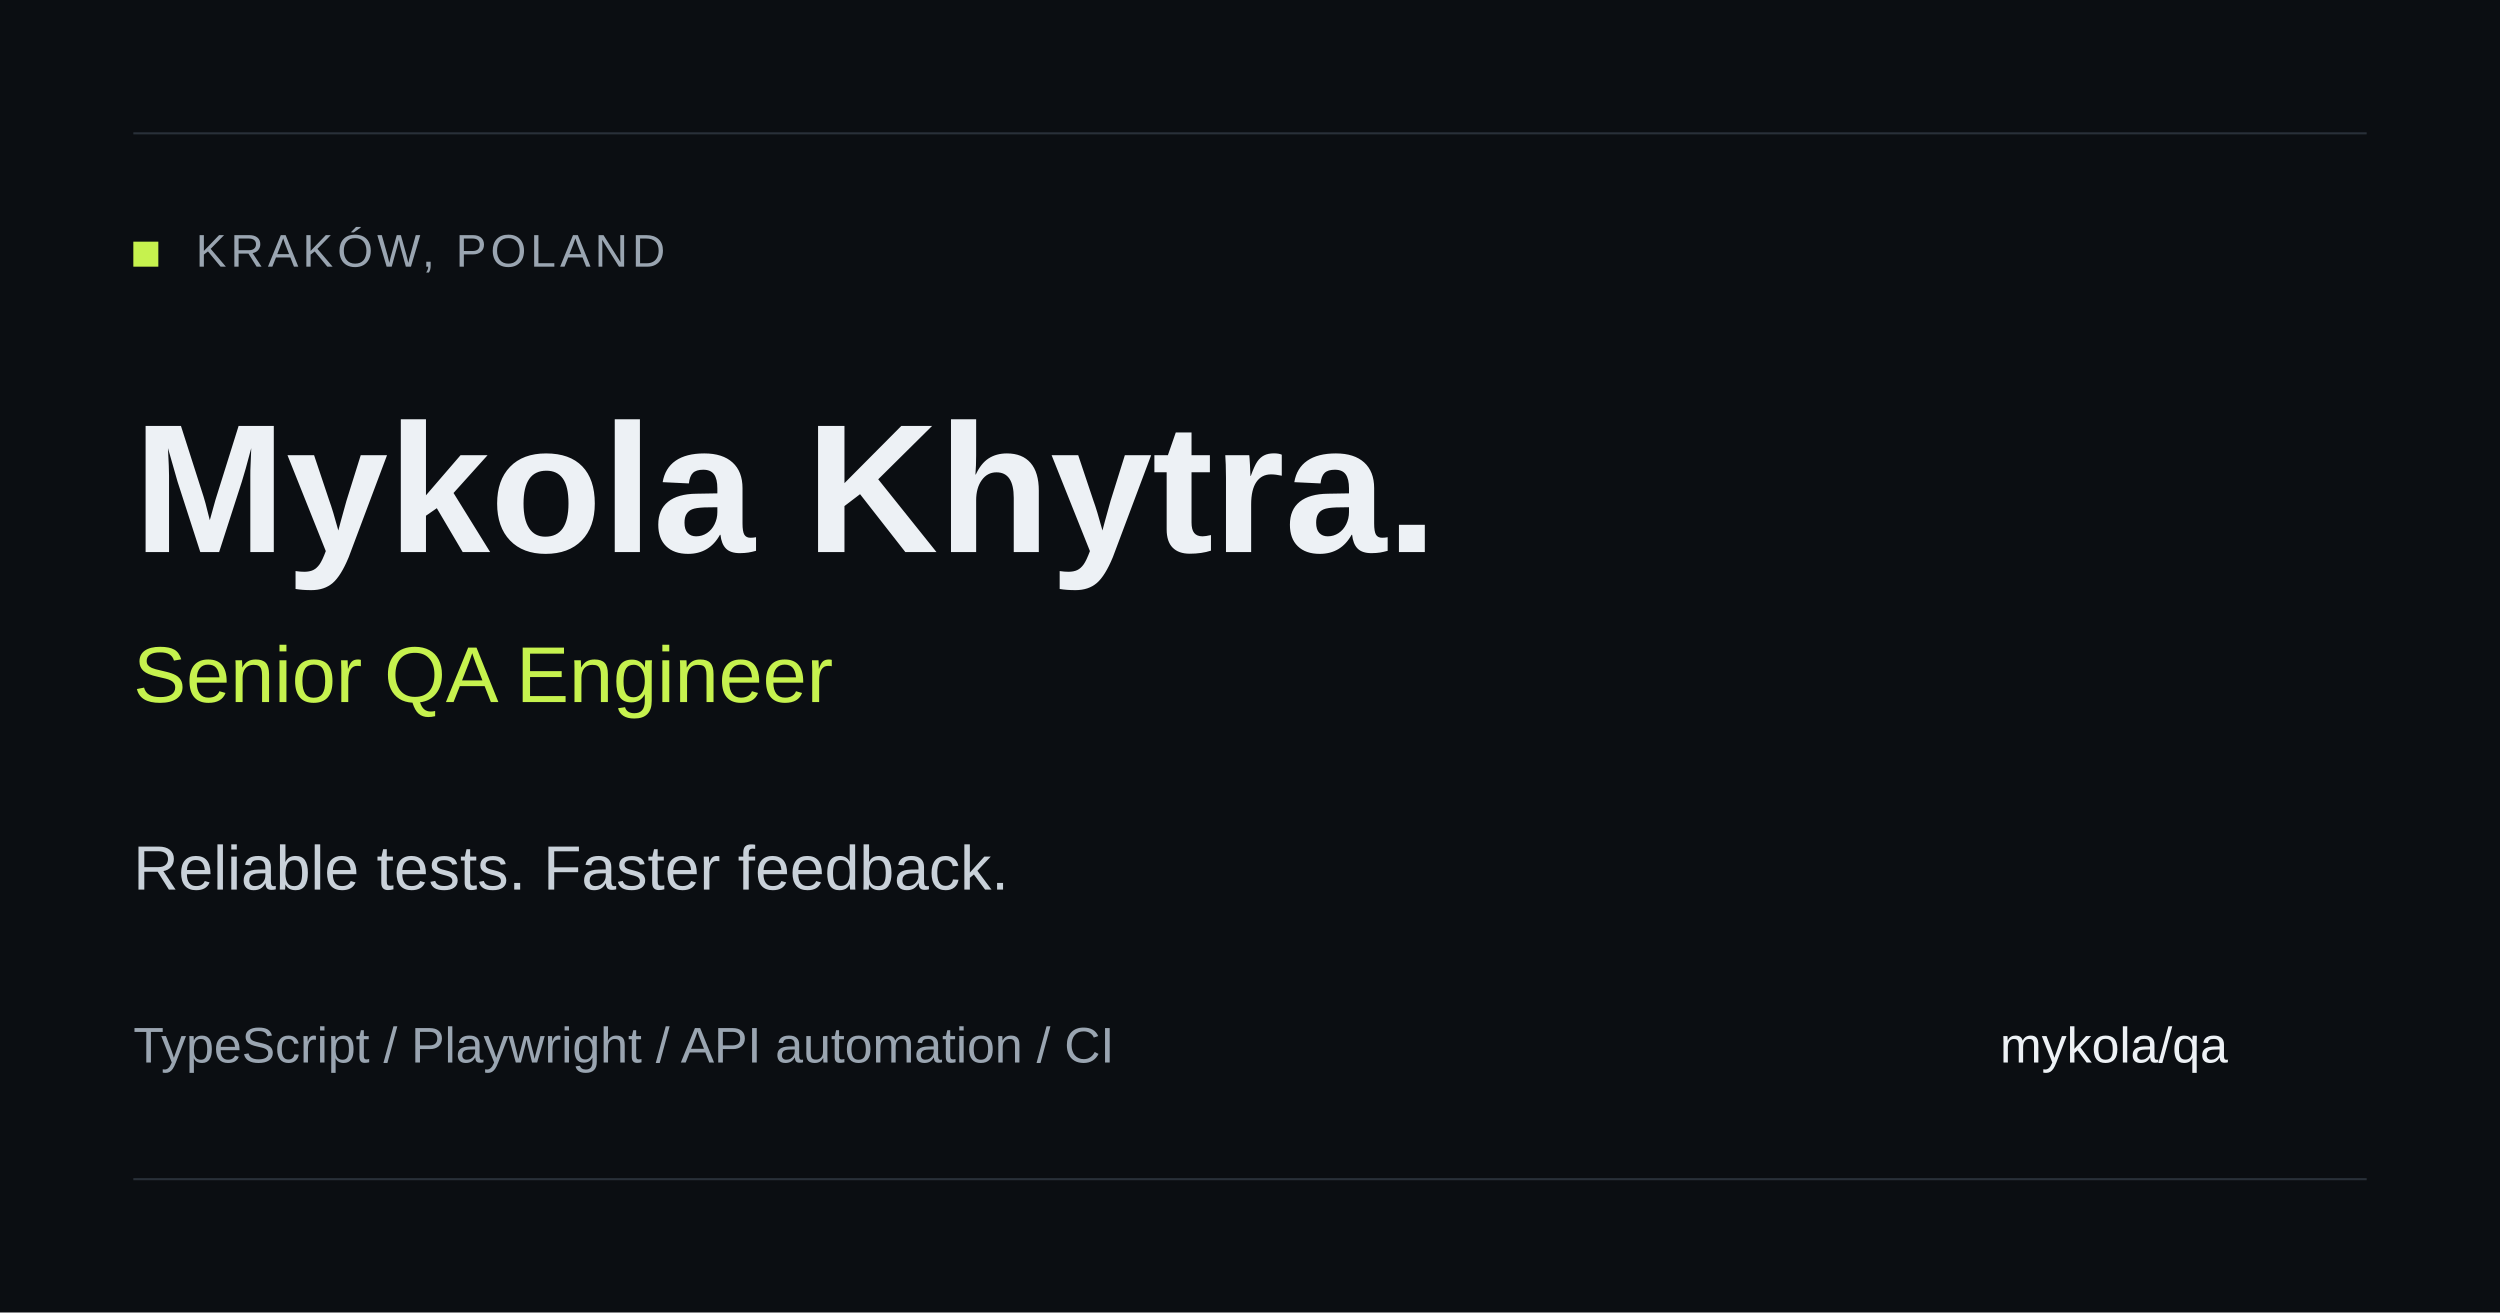
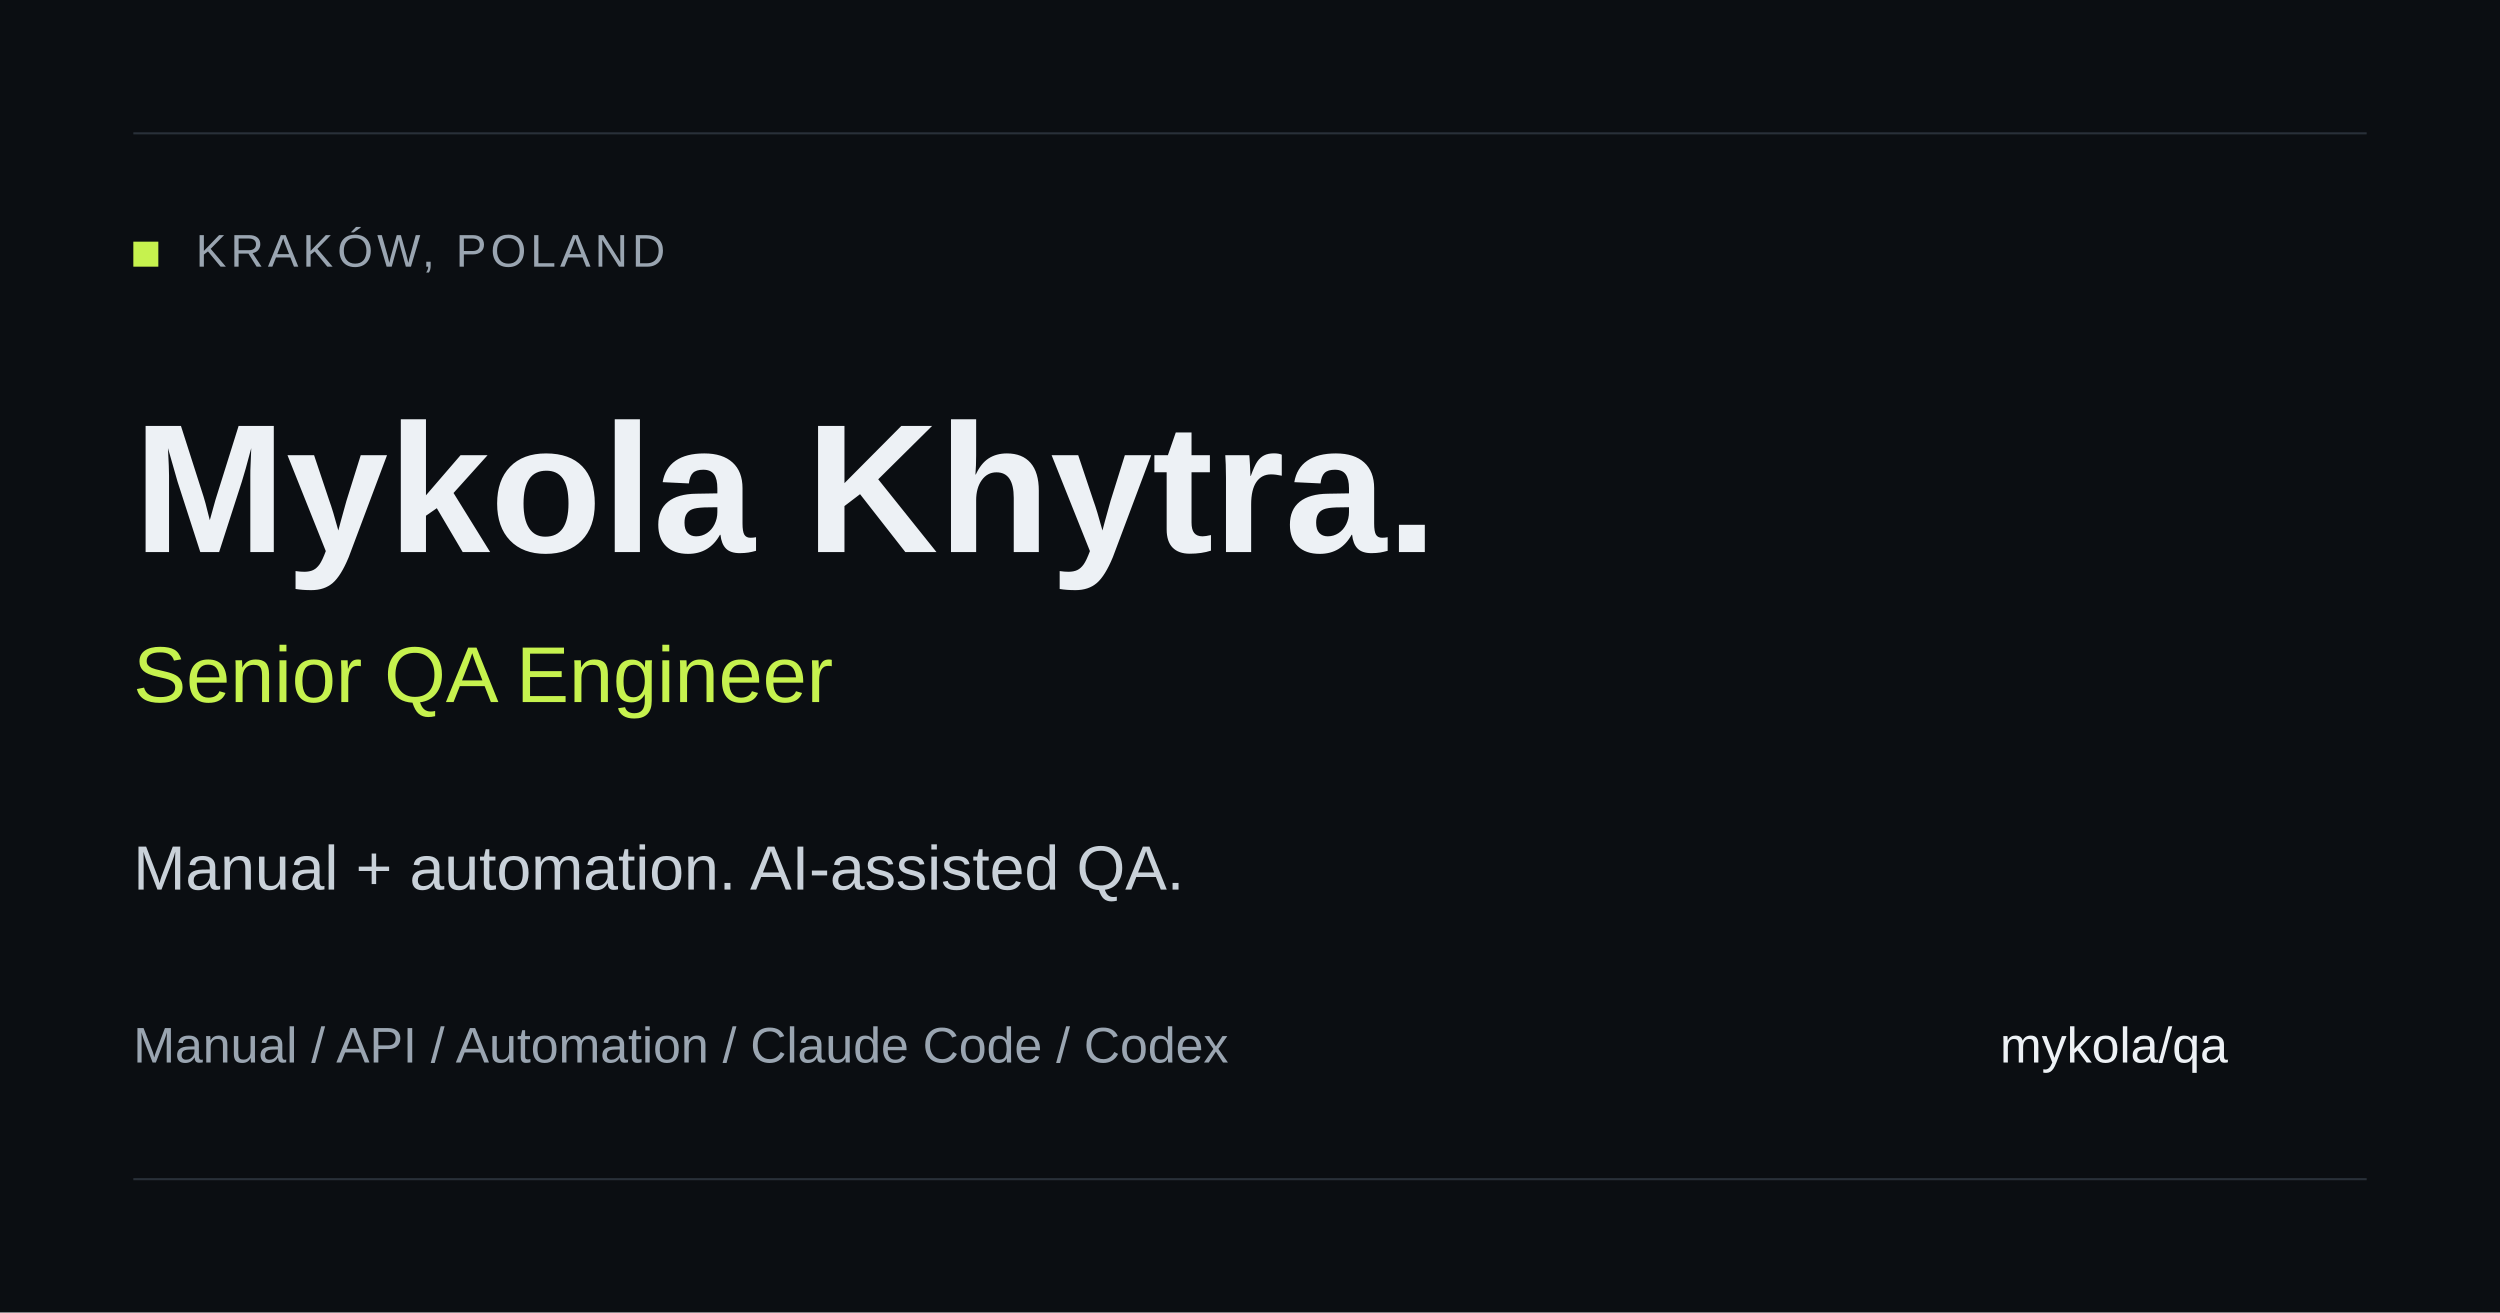
<svg xmlns="http://www.w3.org/2000/svg" width="1200" height="630" viewBox="0 0 1200 630">
  <rect width="1200" height="630" fill="#0b0e12" />
  <path d="M64 64h1072M64 566h1072" stroke="#293039" />
  <rect x="64" y="116" width="12" height="12" fill="#c6f24e" />
  <g font-family="Arial, Helvetica, sans-serif">
    <text x="94" y="128" fill="#9aa5b1" font-size="22" letter-spacing="2">KRAKÓW, POLAND</text>
    <text x="64" y="265" fill="#edf1f5" font-size="88" font-weight="700">Mykola Khytra.</text>
    <text x="64" y="337" fill="#c6f24e" font-size="38">Senior QA Engineer</text>
-     <text x="64" y="427" fill="#c9d1d9" font-size="30">Reliable tests. Faster feedback.</text>
-     <text x="64" y="510" fill="#9aa5b1" font-size="24">TypeScript / Playwright / API automation / CI</text>
+     <text x="64" y="427" fill="#c9d1d9" font-size="30">Manual + automation. AI-assisted QA.</text>
+     <text x="64" y="510" fill="#9aa5b1" font-size="24">Manual / API / Automation / Claude Code / Codex</text>
    <text x="960" y="510" fill="#edf1f5" font-size="24">mykola/qa</text>
  </g>
</svg>
